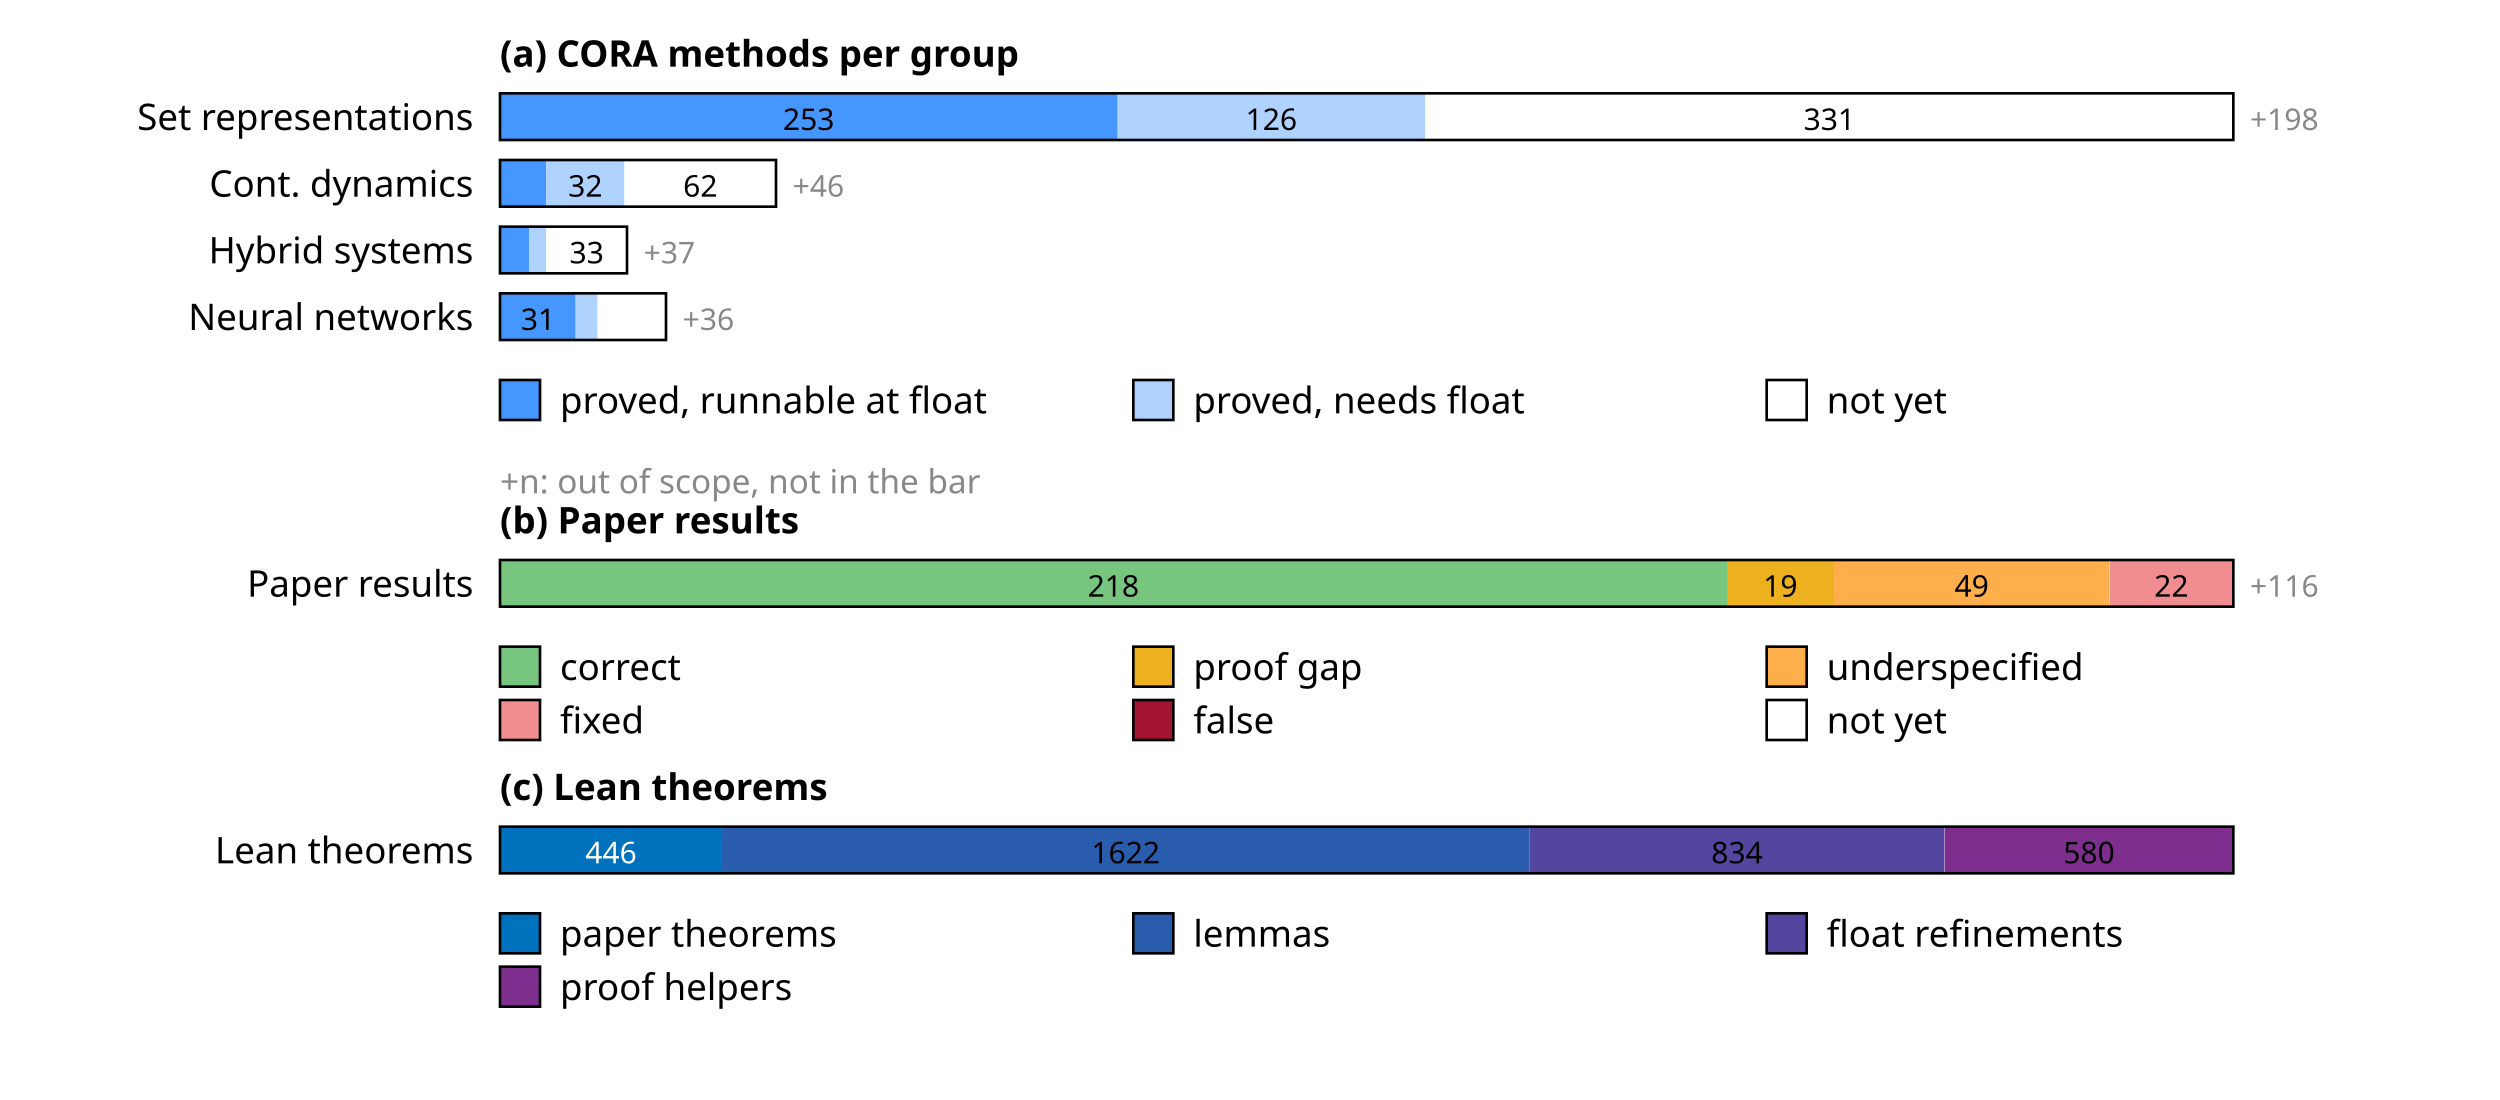
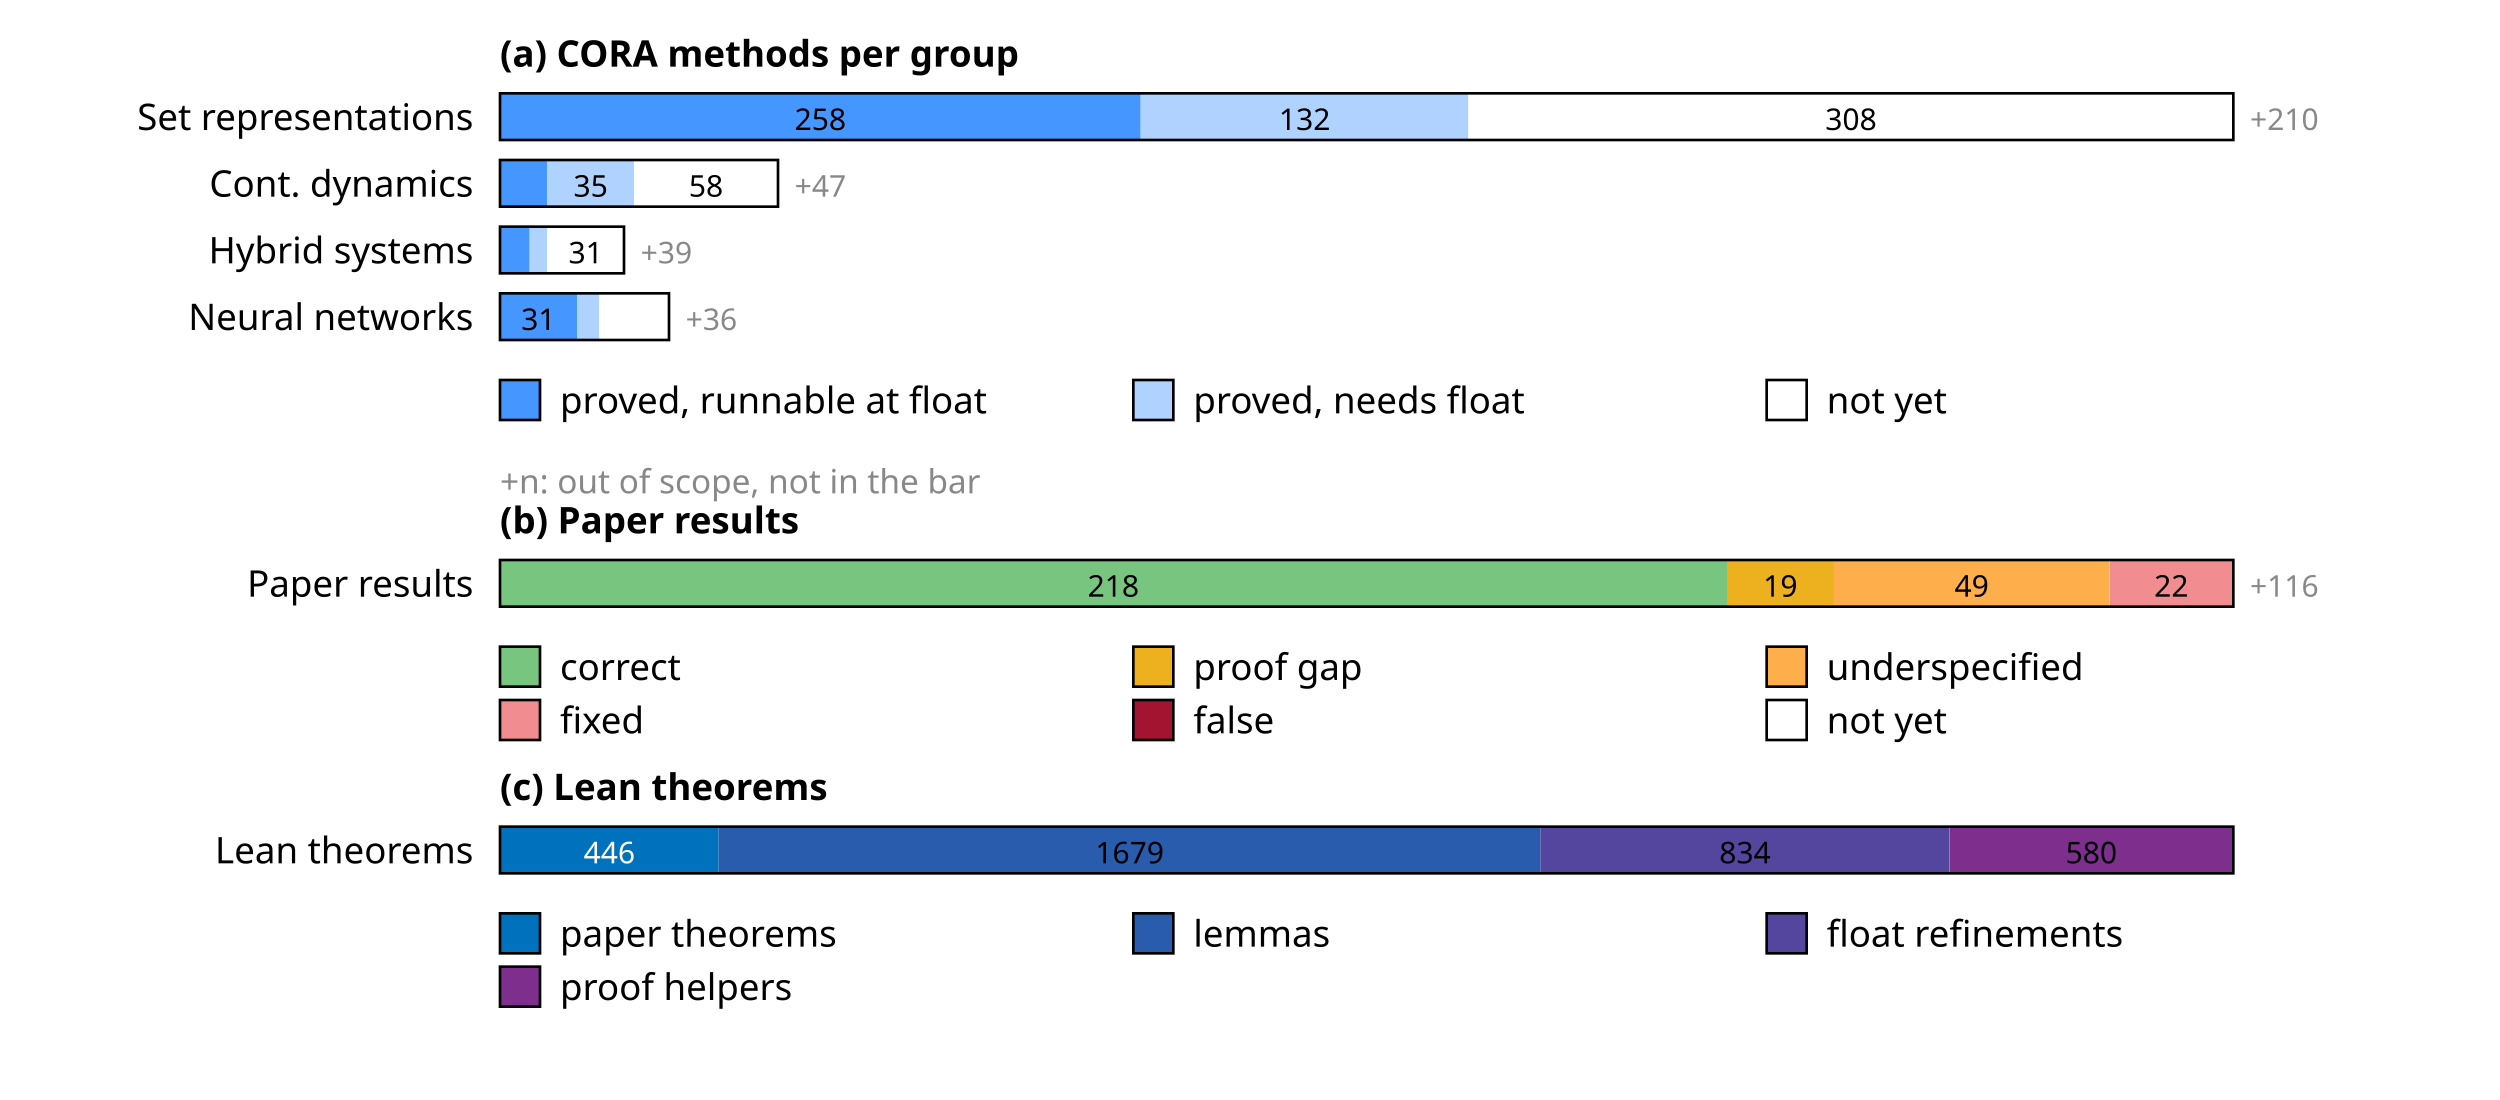
<svg xmlns="http://www.w3.org/2000/svg" width="750" height="330" font-family="sans-serif" font-size="11">
  <rect width="100%" height="100%" fill="white" />
  <text x="150" y="20" font-weight="bold">(a) CORA methods per group</text>
  <text x="142" y="39" text-anchor="end">Set representations</text>
-   <rect x="150.0" y="28" width="185.3" height="14" fill="rgb(69,150,255)" />
-   <text x="242.6" y="39" text-anchor="middle" font-size="9" fill="#000">253</text>
-   <rect x="335.3" y="28" width="92.3" height="14" fill="rgb(176,210,255)" />
-   <text x="381.4" y="39" text-anchor="middle" font-size="9" fill="#000">126</text>
-   <rect x="427.6" y="28" width="242.4" height="14" fill="rgb(255,255,255)" />
-   <text x="548.8" y="39" text-anchor="middle" font-size="9" fill="#000">331</text>
+   <rect x="150.0" y="28" width="192.2" height="14" fill="rgb(69,150,255)" />
+   <text x="246.1" y="39" text-anchor="middle" font-size="9" fill="#000">258</text>
+   <rect x="342.2" y="28" width="98.3" height="14" fill="rgb(176,210,255)" />
+   <text x="391.4" y="39" text-anchor="middle" font-size="9" fill="#000">132</text>
+   <rect x="440.5" y="28" width="229.5" height="14" fill="rgb(255,255,255)" />
+   <text x="555.3" y="39" text-anchor="middle" font-size="9" fill="#000">308</text>
  <rect x="150" y="28" width="520.0" height="14" fill="none" stroke="#000" stroke-width="0.8" />
-   <text x="675.0" y="39" font-size="9" fill="#888">+198</text>
+   <text x="675.0" y="39" font-size="9" fill="#888">+210</text>
  <text x="142" y="59" text-anchor="end">Cont. dynamics</text>
-   <rect x="150.0" y="48" width="13.9" height="14" fill="rgb(69,150,255)" />
-   <rect x="163.9" y="48" width="23.4" height="14" fill="rgb(176,210,255)" />
-   <text x="175.6" y="59" text-anchor="middle" font-size="9" fill="#000">32</text>
-   <rect x="187.4" y="48" width="45.4" height="14" fill="rgb(255,255,255)" />
-   <text x="210.1" y="59" text-anchor="middle" font-size="9" fill="#000">62</text>
-   <rect x="150" y="48" width="82.8" height="14" fill="none" stroke="#000" stroke-width="0.8" />
-   <text x="237.8" y="59" font-size="9" fill="#888">+46</text>
+   <rect x="150.0" y="48" width="14.2" height="14" fill="rgb(69,150,255)" />
+   <rect x="164.2" y="48" width="26.1" height="14" fill="rgb(176,210,255)" />
+   <text x="177.2" y="59" text-anchor="middle" font-size="9" fill="#000">35</text>
+   <rect x="190.2" y="48" width="43.2" height="14" fill="rgb(255,255,255)" />
+   <text x="211.8" y="59" text-anchor="middle" font-size="9" fill="#000">58</text>
+   <rect x="150" y="48" width="83.4" height="14" fill="none" stroke="#000" stroke-width="0.8" />
+   <text x="238.4" y="59" font-size="9" fill="#888">+47</text>
  <text x="142" y="79" text-anchor="end">Hybrid systems</text>
-   <rect x="150.0" y="68" width="8.8" height="14" fill="rgb(69,150,255)" />
-   <rect x="158.8" y="68" width="5.1" height="14" fill="rgb(176,210,255)" />
-   <rect x="163.9" y="68" width="24.2" height="14" fill="rgb(255,255,255)" />
-   <text x="176.0" y="79" text-anchor="middle" font-size="9" fill="#000">33</text>
-   <rect x="150" y="68" width="38.1" height="14" fill="none" stroke="#000" stroke-width="0.8" />
-   <text x="193.1" y="79" font-size="9" fill="#888">+37</text>
+   <rect x="150.0" y="68" width="8.9" height="14" fill="rgb(69,150,255)" />
+   <rect x="158.9" y="68" width="5.2" height="14" fill="rgb(176,210,255)" />
+   <rect x="164.2" y="68" width="23.1" height="14" fill="rgb(255,255,255)" />
+   <text x="175.7" y="79" text-anchor="middle" font-size="9" fill="#000">31</text>
+   <rect x="150" y="68" width="37.2" height="14" fill="none" stroke="#000" stroke-width="0.8" />
+   <text x="192.2" y="79" font-size="9" fill="#888">+39</text>
  <text x="142" y="99" text-anchor="end">Neural networks</text>
-   <rect x="150.0" y="88" width="22.7" height="14" fill="rgb(69,150,255)" />
-   <text x="161.4" y="99" text-anchor="middle" font-size="9" fill="#000">31</text>
-   <rect x="172.7" y="88" width="6.6" height="14" fill="rgb(176,210,255)" />
-   <rect x="179.3" y="88" width="20.5" height="14" fill="rgb(255,255,255)" />
-   <rect x="150" y="88" width="49.8" height="14" fill="none" stroke="#000" stroke-width="0.8" />
-   <text x="204.8" y="99" font-size="9" fill="#888">+36</text>
+   <rect x="150.0" y="88" width="23.1" height="14" fill="rgb(69,150,255)" />
+   <text x="161.5" y="99" text-anchor="middle" font-size="9" fill="#000">31</text>
+   <rect x="173.1" y="88" width="6.7" height="14" fill="rgb(176,210,255)" />
+   <rect x="179.8" y="88" width="20.9" height="14" fill="rgb(255,255,255)" />
+   <rect x="150" y="88" width="50.7" height="14" fill="none" stroke="#000" stroke-width="0.8" />
+   <text x="205.7" y="99" font-size="9" fill="#888">+36</text>
  <rect x="150" y="114" width="12" height="12" fill="rgb(69,150,255)" stroke="#000" stroke-width="0.8" />
  <text x="168" y="124">proved, runnable at float</text>
  <rect x="340" y="114" width="12" height="12" fill="rgb(176,210,255)" stroke="#000" stroke-width="0.8" />
  <text x="358" y="124">proved, needs float</text>
  <rect x="530" y="114" width="12" height="12" fill="rgb(255,255,255)" stroke="#000" stroke-width="0.8" />
  <text x="548" y="124">not yet</text>
  <text x="150" y="148" font-size="10" fill="#888">+n: out of scope, not in the bar</text>
  <text x="150" y="160" font-weight="bold">(b) Paper results</text>
  <text x="142" y="179" text-anchor="end">Paper results</text>
  <rect x="150.0" y="168" width="368.1" height="14" fill="rgb(120,197,127)" />
  <text x="334.0" y="179" text-anchor="middle" font-size="9" fill="#000">218</text>
  <rect x="518.1" y="168" width="32.1" height="14" fill="rgb(237,177,32)" />
  <text x="534.1" y="179" text-anchor="middle" font-size="9" fill="#000">19</text>
  <rect x="550.1" y="168" width="82.7" height="14" fill="rgb(255,174,76)" />
  <text x="591.5" y="179" text-anchor="middle" font-size="9" fill="#000">49</text>
  <rect x="632.9" y="168" width="37.1" height="14" fill="rgb(241,141,145)" />
  <text x="651.4" y="179" text-anchor="middle" font-size="9" fill="#000">22</text>
  <rect x="150" y="168" width="520.0" height="14" fill="none" stroke="#000" stroke-width="0.8" />
  <text x="675.0" y="179" font-size="9" fill="#888">+116</text>
  <rect x="150" y="194" width="12" height="12" fill="rgb(120,197,127)" stroke="#000" stroke-width="0.8" />
  <text x="168" y="204">correct</text>
  <rect x="340" y="194" width="12" height="12" fill="rgb(237,177,32)" stroke="#000" stroke-width="0.8" />
  <text x="358" y="204">proof gap</text>
  <rect x="530" y="194" width="12" height="12" fill="rgb(255,174,76)" stroke="#000" stroke-width="0.8" />
  <text x="548" y="204">underspecified</text>
  <rect x="150" y="210" width="12" height="12" fill="rgb(241,141,145)" stroke="#000" stroke-width="0.8" />
  <text x="168" y="220">fixed</text>
  <rect x="340" y="210" width="12" height="12" fill="rgb(162,20,47)" stroke="#000" stroke-width="0.8" />
  <text x="358" y="220">false</text>
  <rect x="530" y="210" width="12" height="12" fill="rgb(255,255,255)" stroke="#000" stroke-width="0.8" />
  <text x="548" y="220">not yet</text>
  <text x="150" y="240" font-weight="bold">(c) Lean theorems</text>
  <text x="142" y="259" text-anchor="end">Lean theorems</text>
-   <rect x="150.0" y="248" width="66.6" height="14" fill="rgb(0,114,189)" />
-   <text x="183.3" y="259" text-anchor="middle" font-size="9" fill="#fff">446</text>
-   <rect x="216.6" y="248" width="242.2" height="14" fill="rgb(42,92,173)" />
-   <text x="337.7" y="259" text-anchor="middle" font-size="9" fill="#000">1622</text>
-   <rect x="458.8" y="248" width="124.5" height="14" fill="rgb(84,69,158)" />
-   <text x="521.1" y="259" text-anchor="middle" font-size="9" fill="#000">834</text>
-   <rect x="583.4" y="248" width="86.6" height="14" fill="rgb(126,47,142)" />
-   <text x="626.7" y="259" text-anchor="middle" font-size="9" fill="#000">580</text>
+   <rect x="150.0" y="248" width="65.5" height="14" fill="rgb(0,114,189)" />
+   <text x="182.8" y="259" text-anchor="middle" font-size="9" fill="#fff">446</text>
+   <rect x="215.5" y="248" width="246.7" height="14" fill="rgb(42,92,173)" />
+   <text x="338.9" y="259" text-anchor="middle" font-size="9" fill="#000">1679</text>
+   <rect x="462.2" y="248" width="122.5" height="14" fill="rgb(84,69,158)" />
+   <text x="523.5" y="259" text-anchor="middle" font-size="9" fill="#000">834</text>
+   <rect x="584.8" y="248" width="85.2" height="14" fill="rgb(126,47,142)" />
+   <text x="627.4" y="259" text-anchor="middle" font-size="9" fill="#000">580</text>
  <rect x="150" y="248" width="520.0" height="14" fill="none" stroke="#000" stroke-width="0.8" />
  <rect x="150" y="274" width="12" height="12" fill="rgb(0,114,189)" stroke="#000" stroke-width="0.8" />
  <text x="168" y="284">paper theorems</text>
  <rect x="340" y="274" width="12" height="12" fill="rgb(42,92,173)" stroke="#000" stroke-width="0.8" />
  <text x="358" y="284">lemmas</text>
  <rect x="530" y="274" width="12" height="12" fill="rgb(84,69,158)" stroke="#000" stroke-width="0.8" />
  <text x="548" y="284">float refinements</text>
  <rect x="150" y="290" width="12" height="12" fill="rgb(126,47,142)" stroke="#000" stroke-width="0.8" />
  <text x="168" y="300">proof helpers</text>
</svg>
